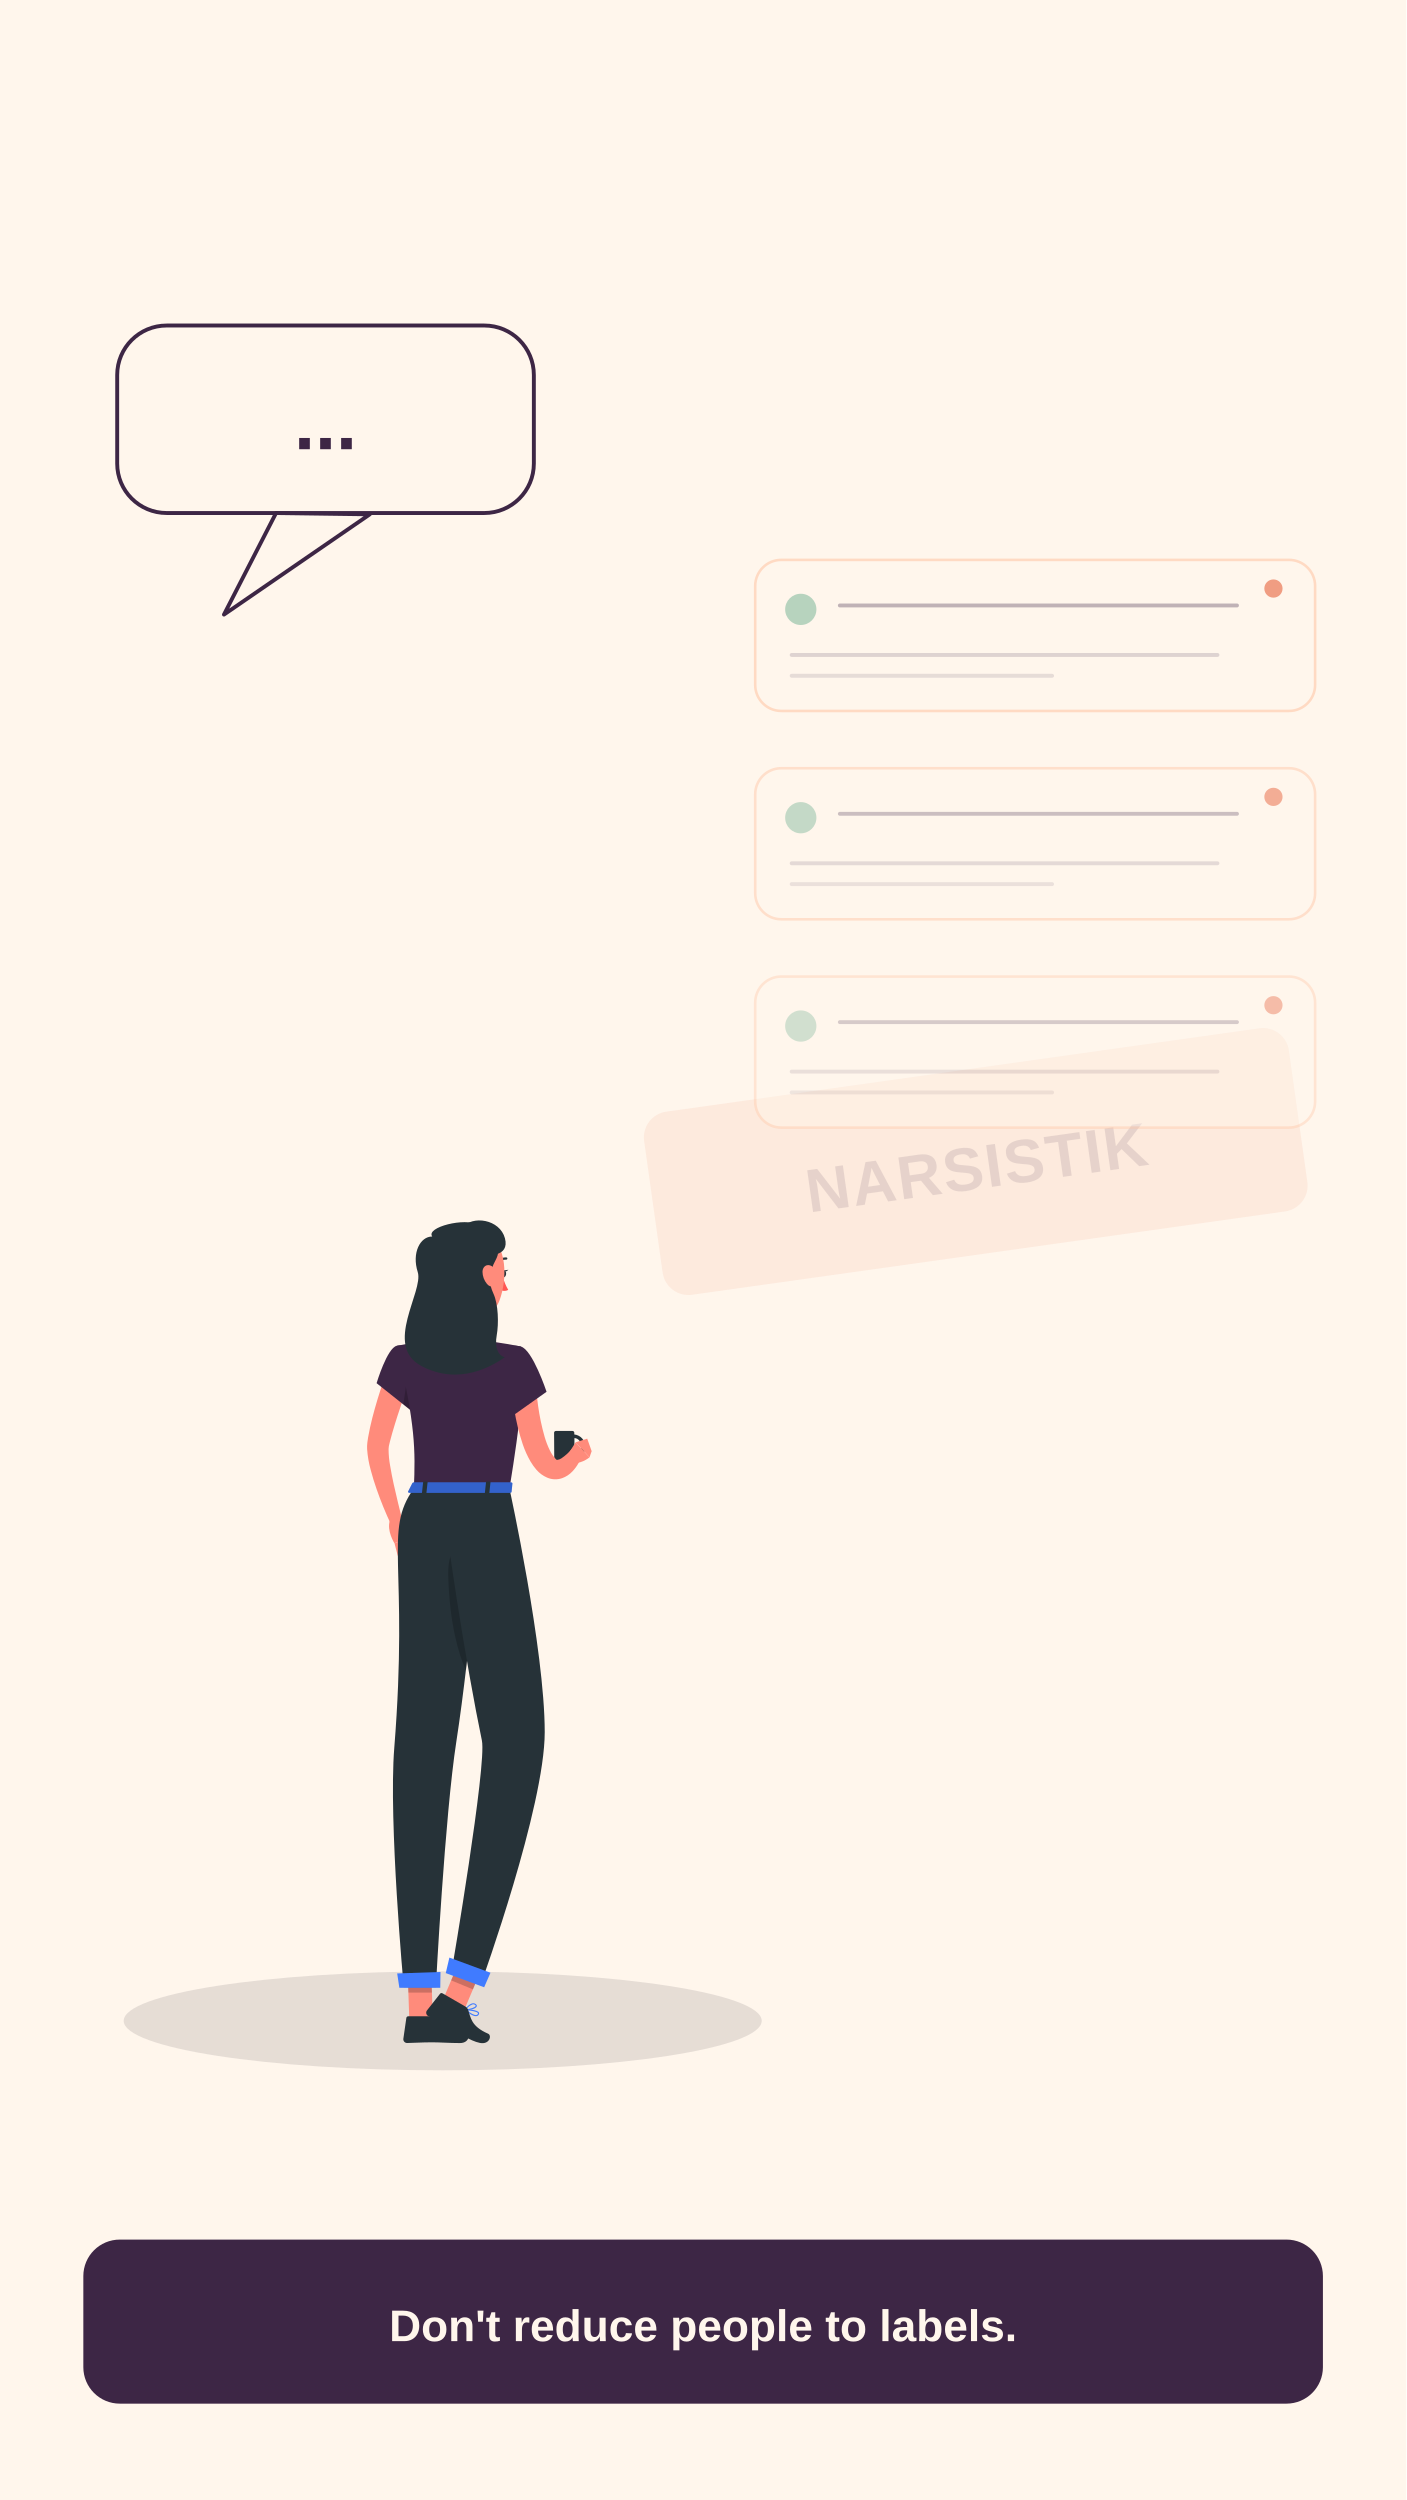
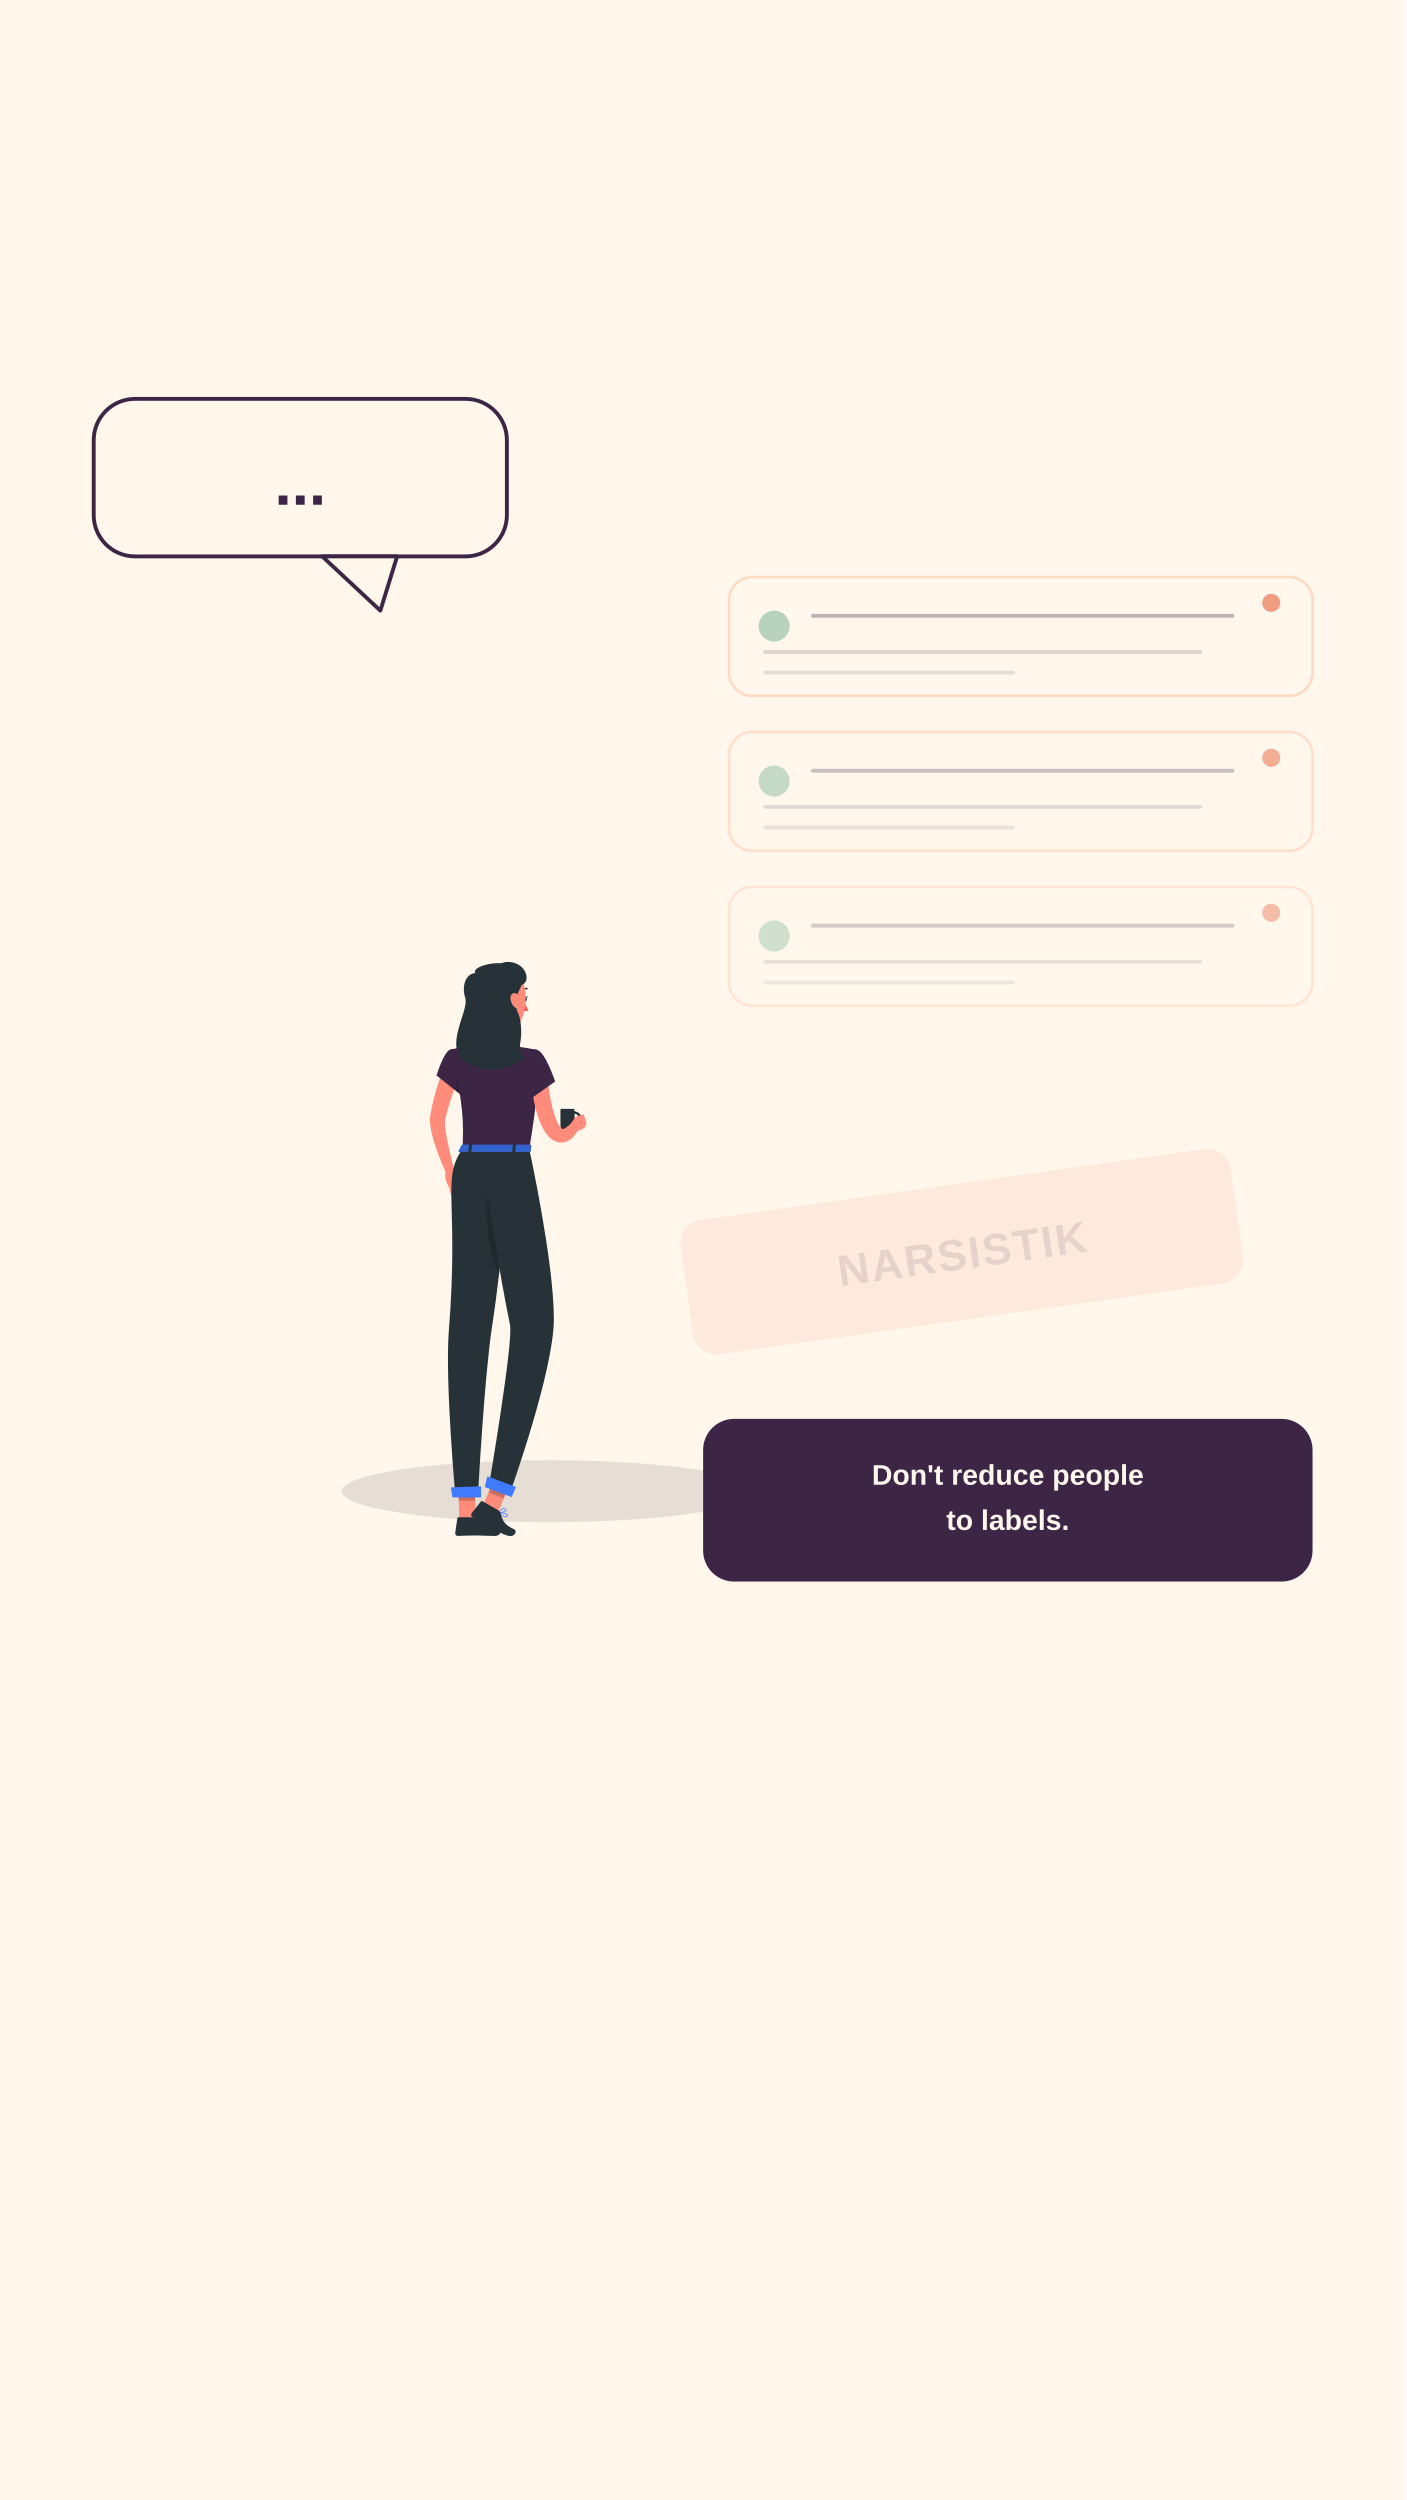
<svg xmlns="http://www.w3.org/2000/svg" width="1080" height="1920" viewBox="0 0 1080 1920" role="img" aria-labelledby="frame-title frame-desc" data-format="portrait-9x16" data-frame="4D">
  <rect x="0" y="0" width="1080" height="1920" fill="#FFF6EC" rx="0" id="scene-background" />
-   <g id="dina-isolation-shadow">
-     <ellipse cx="340" cy="1552" rx="245" ry="38" fill="#2A1F2D" opacity="0.12" />
-   </g>
-   <g id="fading-narcissistic-stamp" transform="rotate(-8 700 900)">
-     <rect x="500" y="828" width="500" height="142" fill="#E4572E" rx="20" opacity="0.08" />
-     <text x="750" y="920" fill="#3D2645" font-family="Arial, Helvetica, sans-serif" font-size="47" font-weight="700" text-anchor="middle" letter-spacing="1.4" opacity="0.12">
-       <tspan x="750" dy="0">NARSISTIK</tspan>
-     </text>
-   </g>
-   <g id="dina-empty-speech-bubble">
-     <rect x="90" y="250" width="320" height="144" fill="#FFF6EC" rx="38" stroke="#3D2645" stroke-width="3" />
-     <path d="M212,394 L172,472 L284,395 Z" fill="#FFF6EC" stroke="#3D2645" stroke-width="3" stroke-linecap="round" stroke-linejoin="round" />
-     <text x="250" y="345" fill="#3D2645" font-family="Arial, Helvetica, sans-serif" font-size="58" font-weight="700" text-anchor="middle" letter-spacing="0">
-       <tspan x="250" dy="0">...</tspan>
-     </text>
-   </g>
-   <g id="unanswered-group-notifications">
-     <g id="unanswered-notification-1" opacity="0.56">
-       <rect x="580" y="430" width="430" height="116" fill="#FFF6EC" rx="20" stroke="#FFC4A3" stroke-width="2" />
-       <circle cx="615" cy="468" r="12" fill="#7FB89A" />
-       <line x1="645" y1="465" x2="950" y2="465" stroke="#3D2645" stroke-width="3" stroke-linecap="round" opacity="0.58" />
-       <line x1="608" y1="503" x2="935" y2="503" stroke="#3D2645" stroke-width="3" stroke-linecap="round" opacity="0.3" />
-       <line x1="608" y1="519" x2="808" y2="519" stroke="#3D2645" stroke-width="3" stroke-linecap="round" opacity="0.23" />
-       <circle cx="978" cy="452" r="7" fill="#E4572E" />
+   <g id="short-video-safe-composition" transform="translate(4.54 16.79) scale(0.9916)">
+     <g id="dina-isolation-shadow">
+       <ellipse cx="420" cy="1138" rx="160" ry="24" fill="#2A1F2D" opacity="0.12" />
    </g>
-     <g id="unanswered-notification-2" opacity="0.46">
-       <rect x="580" y="590" width="430" height="116" fill="#FFF6EC" rx="20" stroke="#FFC4A3" stroke-width="2" />
-       <circle cx="615" cy="628" r="12" fill="#7FB89A" />
-       <line x1="645" y1="625" x2="950" y2="625" stroke="#3D2645" stroke-width="3" stroke-linecap="round" opacity="0.58" />
-       <line x1="608" y1="663" x2="935" y2="663" stroke="#3D2645" stroke-width="3" stroke-linecap="round" opacity="0.3" />
-       <line x1="608" y1="679" x2="808" y2="679" stroke="#3D2645" stroke-width="3" stroke-linecap="round" opacity="0.23" />
-       <circle cx="978" cy="612" r="7" fill="#E4572E" />
+     <g id="fading-narcissistic-stamp" transform="rotate(-8 740 950)">
+       <rect x="525" y="900" width="430" height="105" fill="#E4572E" rx="18" opacity="0.08" />
+       <text x="740" y="966" fill="#3D2645" font-family="Arial, Helvetica, sans-serif" font-size="34" font-weight="700" text-anchor="middle" letter-spacing="1.4" opacity="0.12">
+         <tspan x="740" dy="0">NARSISTIK</tspan>
+       </text>
    </g>
-     <g id="unanswered-notification-3" opacity="0.36">
-       <rect x="580" y="750" width="430" height="116" fill="#FFF6EC" rx="20" stroke="#FFC4A3" stroke-width="2" />
-       <circle cx="615" cy="788" r="12" fill="#7FB89A" />
-       <line x1="645" y1="785" x2="950" y2="785" stroke="#3D2645" stroke-width="3" stroke-linecap="round" opacity="0.58" />
-       <line x1="608" y1="823" x2="935" y2="823" stroke="#3D2645" stroke-width="3" stroke-linecap="round" opacity="0.3" />
-       <line x1="608" y1="839" x2="808" y2="839" stroke="#3D2645" stroke-width="3" stroke-linecap="round" opacity="0.23" />
-       <circle cx="978" cy="772" r="7" fill="#E4572E" />
+     <g id="dina-empty-speech-bubble">
+       <rect x="68" y="292" width="320" height="122" fill="#FFF6EC" rx="32" stroke="#3D2645" stroke-width="3" />
+       <path d="M245,414 L290,456 L303,414 Z" fill="#FFF6EC" stroke="#3D2645" stroke-width="3" stroke-linecap="round" stroke-linejoin="round" />
+       <text x="228" y="374" fill="#3D2645" font-family="Arial, Helvetica, sans-serif" font-size="48" font-weight="700" text-anchor="middle" letter-spacing="0">
+         <tspan x="228" dy="0">...</tspan>
+       </text>
+     </g>
+     <g id="unanswered-group-notifications">
+       <g id="unanswered-notification-1" opacity="0.56">
+         <rect x="560" y="430" width="452" height="92" fill="#FFF6EC" rx="18" stroke="#FFC4A3" stroke-width="2" />
+         <circle cx="595" cy="468" r="12" fill="#7FB89A" />
+         <line x1="625" y1="460" x2="950" y2="460" stroke="#3D2645" stroke-width="3" stroke-linecap="round" opacity="0.58" />
+         <line x1="588" y1="488" x2="925" y2="488" stroke="#3D2645" stroke-width="3" stroke-linecap="round" opacity="0.3" />
+         <line x1="588" y1="504" x2="780" y2="504" stroke="#3D2645" stroke-width="3" stroke-linecap="round" opacity="0.23" />
+         <circle cx="980" cy="450" r="7" fill="#E4572E" />
+       </g>
+       <g id="unanswered-notification-2" opacity="0.46">
+         <rect x="560" y="550" width="452" height="92" fill="#FFF6EC" rx="18" stroke="#FFC4A3" stroke-width="2" />
+         <circle cx="595" cy="588" r="12" fill="#7FB89A" />
+         <line x1="625" y1="580" x2="950" y2="580" stroke="#3D2645" stroke-width="3" stroke-linecap="round" opacity="0.58" />
+         <line x1="588" y1="608" x2="925" y2="608" stroke="#3D2645" stroke-width="3" stroke-linecap="round" opacity="0.3" />
+         <line x1="588" y1="624" x2="780" y2="624" stroke="#3D2645" stroke-width="3" stroke-linecap="round" opacity="0.23" />
+         <circle cx="980" cy="570" r="7" fill="#E4572E" />
+       </g>
+       <g id="unanswered-notification-3" opacity="0.36">
+         <rect x="560" y="670" width="452" height="92" fill="#FFF6EC" rx="18" stroke="#FFC4A3" stroke-width="2" />
+         <circle cx="595" cy="708" r="12" fill="#7FB89A" />
+         <line x1="625" y1="700" x2="950" y2="700" stroke="#3D2645" stroke-width="3" stroke-linecap="round" opacity="0.58" />
+         <line x1="588" y1="728" x2="925" y2="728" stroke="#3D2645" stroke-width="3" stroke-linecap="round" opacity="0.3" />
+         <line x1="588" y1="744" x2="780" y2="744" stroke="#3D2645" stroke-width="3" stroke-linecap="round" opacity="0.23" />
+         <circle cx="980" cy="690" r="7" fill="#E4572E" />
+       </g>
+     </g>
+     <svg x="130" y="540" width="760" height="760" viewBox="0 0 500 500" preserveAspectRatio="xMidYMid meet" overflow="hidden" aria-label="Co-workers · Rafiki illustration, Storyset Rafiki">
+       <g id="scoworkers-character-1">
+         <path d="M145.6,180.44l-2.12,6.33c-.72,2.11-1.44,4.23-2.11,6.34s-1.34,4.22-1.93,6.31c-.29,1.05-.58,2.08-.84,3.11l-.34,1.48a6.43,6.43,0,0,0-.1,1.05,33.47,33.47,0,0,0,.57,6c.34,2.13.79,4.29,1.25,6.46,1,4.33,2,8.72,3.11,13l-4,1.46a126.94,126.94,0,0,1-5.22-12.79c-.77-2.19-1.45-4.41-2.06-6.71a37.48,37.48,0,0,1-1.28-7.4,13.47,13.47,0,0,1,.08-2.33l.27-1.86c.21-1.19.43-2.37.69-3.51.51-2.3,1.07-4.55,1.71-6.77s1.28-4.43,2-6.61,1.43-4.35,2.27-6.53Z" style="fill:#ff8b7b" />
+         <path d="M142.7,229.57l5,5.9-7.44,3.08s-2.9-4.49-1.61-8.2Z" style="fill:#ff8b7b" />
+         <polygon points="146.72 242.33 141.42 242.97 140.27 238.55 147.71 235.47 146.72 242.33" style="fill:#ff8b7b" />
+         <path d="M157.43,408.18a10.27,10.27,0,0,1-2.22-.3.22.22,0,0,1-.15-.16.2.2,0,0,1,.09-.2c.29-.19,2.83-1.83,3.81-1.39a.68.68,0,0,1,.39.56,1.13,1.13,0,0,1-.33,1.05A2.37,2.37,0,0,1,157.43,408.18Zm-1.65-.59c1.45.3,2.55.25,3-.14a.77.77,0,0,0,.21-.71.3.3,0,0,0-.17-.25C158.28,406.26,156.81,407,155.78,407.59Z" style="fill:#407BFF" />
+         <path d="M155.26,407.88l-.1,0a.21.21,0,0,1-.1-.17c0-.11,0-2.52.92-3.32a1,1,0,0,1,.84-.27.69.69,0,0,1,.67.55c.19,1-1.33,2.75-2.13,3.21A.18.18,0,0,1,155.26,407.88Zm1.42-3.39a.65.65,0,0,0-.43.17,4.53,4.53,0,0,0-.78,2.64c.8-.64,1.75-2,1.63-2.57,0-.09-.07-.21-.33-.24Z" style="fill:#407BFF" />
+         <path d="M156,148.07c1,5,3,15-.45,18.35,0,0,1.35,5,10.59,5,10.16,0,4.85-5,4.85-5-5.54-1.32-5.4-5.43-4.43-9.3Z" style="fill:#ff8b7b" />
+         <path d="M177,139a.39.39,0,0,0,.33-.14,3.15,3.15,0,0,1,2.62-1.17.4.4,0,0,0,.44-.35.39.39,0,0,0-.34-.44,3.94,3.94,0,0,0-3.32,1.45.41.41,0,0,0,0,.56A.35.35,0,0,0,177,139Z" style="fill:#263238" />
+         <path d="M178.82,143.88a18.2,18.2,0,0,0,1.89,4.57,2.89,2.89,0,0,1-2.44.16Z" style="fill:#ff5652" />
+         <path d="M178.36,142.66c-.08.67.21,1.25.65,1.31s.86-.45.94-1.13-.22-1.25-.65-1.3S178.44,142,178.36,142.66Z" style="fill:#263238" />
+         <path d="M179.1,141.55l1.66-.27S179.79,142.44,179.1,141.55Z" style="fill:#263238" />
+         <polygon points="145.52 407.69 153.9 407.69 153.24 388.29 144.86 388.29 145.52 407.69" style="fill:#ff8b7b" />
+         <path d="M154.56,406.72h-9.41a.66.66,0,0,0-.67.57l-1.07,7.44a1.34,1.34,0,0,0,1.34,1.49c3.28-.05,4.86-.25,9-.25,2.55,0,6.27.27,9.78.27s3.7-3.48,2.24-3.79c-6.56-1.42-7.6-3.36-9.81-5.22A2.21,2.21,0,0,0,154.56,406.72Z" style="fill:#263238" />
+         <g style="opacity:0.2">
+           <polygon points="144.86 388.29 153.24 388.29 153.57 398.29 145.19 398.29 144.86 388.29" />
+         </g>
+         <path d="M156.07,137.7c-.46,8.3-.84,11.8,2.83,16.52,5.51,7.1,15.8,5.86,18.74-2.14,2.64-7.19,3-19.56-4.73-23.79A11.34,11.34,0,0,0,156.07,137.7Z" style="fill:#ff8b7b" />
+         <path d="M172.17,219.12s-4.87,57.49-9.91,89.89c-4.07,26.17-7.29,87.35-7.29,87.35H143.55s-5.44-59.08-3.37-85c5.23-65.49-4-77.09,6.95-92.27Z" style="fill:#263238" />
+         <path d="M159.37,250.15c.48,17.2,3.72,27.85,6.28,33.59,1.34-11.22,2.57-22.93,3.6-33.26C165.74,238.78,159,237.2,159.37,250.15Z" style="opacity:0.2" />
+         <path d="M165.31,404.48a.18.18,0,0,1,0-.19.21.21,0,0,1,.19-.13c.43,0,4.17.21,4.78,1.21a.64.64,0,0,1,0,.63,1.08,1.08,0,0,1-.79.65c-1.2.26-3.12-1.23-4.16-2.14Zm4.58,1.06c-.4-.52-2.36-.83-3.84-.94,1.45,1.19,2.69,1.81,3.35,1.67a.72.72,0,0,0,.52-.44.25.25,0,0,0,0-.25S169.9,405.55,169.89,405.54Z" style="fill:#407BFF" />
+         <path d="M165.31,404.48l0,0a.23.23,0,0,1,0-.2c.06-.08,1.35-1.94,2.7-2.17a1.43,1.43,0,0,1,1.12.25c.45.32.45.65.37.86-.34.9-3,1.48-4,1.37A.16.16,0,0,1,165.31,404.48Zm3.76-1.66a1,1,0,0,0-.18-.17,1.07,1.07,0,0,0-.82-.18,4.57,4.57,0,0,0-2.22,1.71c1.19,0,3.06-.59,3.27-1.13A.23.23,0,0,0,169.07,402.82Z" style="fill:#407BFF" />
+         <polygon points="157.27 401.38 165.08 404.41 168.15 397.15 172.17 387.65 172.64 386.54 164.84 383.5 164.3 384.75 160.41 393.95 157.27 401.38" style="fill:#ff8b7b" />
+         <polygon points="160.41 393.95 168.15 397.15 172.17 387.65 164.3 384.75 160.41 393.95" style="opacity:0.2" />
+         <path d="M181.15,219.12s12.53,57.14,12.53,86.55c0,26.57-22.36,88.62-22.36,88.62l-10.61-4.37s12.42-72.73,10.63-81.25c-5.19-24.72-13.83-78-13.74-89.55Z" style="fill:#263238" />
+         <path d="M165.47,403.25l-8.15-4.7a.67.67,0,0,0-.87.17l-4.64,5.91a1.35,1.35,0,0,0,.42,2c2.87,1.59,4.34,2.21,7.92,4.28,2.21,1.27,7,4.6,10.48,5.28s4.31-2.69,2.93-3.28c-6.16-2.67-6.14-5.76-7.13-8.48A2.2,2.2,0,0,0,165.47,403.25Z" style="fill:#263238" />
+         <polygon points="172.14 396.4 158.49 391.36 159.78 385.85 174.39 391.24 172.14 396.4" style="fill:#407BFF" />
+         <polygon points="156.54 396.58 141.99 396.58 141.22 391.48 156.62 390.96 156.54 396.58" style="fill:#407BFF" />
+         <path d="M133.9,181.61l8.41,6.7,5.05,4s.53-1.41,1.17-3.43c1.22-3.9,2.81-10.08,1.71-12.92-1.73-4.5-5-8.56-9.14-7.66C137.62,169.09,133.9,181.61,133.9,181.61Z" style="fill:#3D2645" />
+         <path d="M143.41,189.18l4,3.16s.53-1.41,1.17-3.43l-3-14.85Z" style="opacity:0.2" />
+         <path d="M204.19,199.84v-.69a.65.65,0,0,0-.71-.55l-5.77,0a.65.65,0,0,0-.7.56l.06,9.85a.86.86,0,0,0,.87.86l5.44,0a.88.88,0,0,0,.87-.88v-.37a4.42,4.42,0,0,0-.05-8.78Zm.05,7.48,0-6.18c1.35,0,2.51,1.4,2.52,3.07S205.59,207.31,204.24,207.32Z" style="fill:#263238" />
+         <path d="M185.15,168.57s4,1.4-4,50.55h-34c.57-13.84.59-22.38-6-50.8a100.28,100.28,0,0,1,14.45-1.9,107.4,107.4,0,0,1,15.44,0C177.63,167,185.15,168.57,185.15,168.57Z" style="fill:#3D2645" />
+         <path d="M190.07,178.18c.14,1.82.31,3.81.52,5.72s.46,3.84.73,5.74a79.2,79.2,0,0,0,2.33,11.07,30.41,30.41,0,0,0,1.89,4.88,12.07,12.07,0,0,0,2.07,3c.18.16.15.25.47.3a3.19,3.19,0,0,0,1.51-.54,17.64,17.64,0,0,0,3.74-3.38l3.77,1.93a18.63,18.63,0,0,1-1.41,3.14,14.35,14.35,0,0,1-2.14,2.92,9.29,9.29,0,0,1-3.66,2.42,7.33,7.33,0,0,1-5.37-.2,10.57,10.57,0,0,1-3.72-2.7,19.55,19.55,0,0,1-2.16-3,34.16,34.16,0,0,1-2.78-6.16,75.76,75.76,0,0,1-3-12.3q-.53-3.06-.84-6.15c-.22-2.07-.4-4.06-.49-6.23Z" style="fill:#ff8b7b" />
+         <path d="M185.15,168.57c4.17,1,9.18,16.1,9.18,16.1L180,194.83s-5.71-15.61-4.34-20C177.09,170.19,180.1,167.34,185.15,168.57Z" style="fill:#3D2645" />
+         <path d="M174.76,141.58c.75-3.53,2.28-3.82,2.53-7.58.18-2.62-2.45-5.94-7.17-8.67s-18.76.82-16.45,4.13c-4.28,0-7.32,5.82-5.14,12.65s-12.32,26.17,1.29,33.39,25.51-.22,29.67-3.11c-2.48-.64-3.64-3.56-2.88-7.78s.58-11.05-1.16-14.83S174.21,144.22,174.76,141.58Z" style="fill:#263238" />
+         <path d="M164.33,126.33c3.66-4.53,13.38-3,15.2,3.75s-6.45,6.8-10.2,4.63S161.54,129.79,164.33,126.33Z" style="fill:#263238" />
+         <path d="M171.55,142a6.93,6.93,0,0,0,1.58,4.3c1.35,1.65,3,.88,3.35-.9.35-1.61.08-4.4-1.65-5.41S171.58,140.17,171.55,142Z" style="fill:#ff8b7b" />
+         <path d="M202.28,206.38l2.39-3.74,4.94,5.33s-3.7,3.12-7,1.61Z" style="fill:#ff8b7b" />
+         <polygon points="208.79 201.33 210.37 205.79 209.61 207.97 204.67 202.64 208.79 201.33" style="fill:#ff8b7b" />
+         <path d="M146.62,217.13l-1.53,3c-.12.24.16.48.55.48h35.68c.3,0,.56-.15.58-.35l.3-3c0-.21-.24-.39-.58-.39H147.18A.61.61,0,0,0,146.62,217.13Z" style="fill:#407BFF" />
+         <path d="M146.62,217.13l-1.53,3c-.12.24.16.48.55.48h35.68c.3,0,.56-.15.58-.35l.3-3c0-.21-.24-.39-.58-.39H147.18A.61.61,0,0,0,146.62,217.13Z" style="opacity:0.2" />
+         <path d="M151.25,221h-.93c-.18,0-.32-.1-.31-.21l.44-4c0-.12.17-.21.35-.21h.93c.18,0,.32.09.31.21l-.44,4C151.59,220.88,151.43,221,151.25,221Z" style="fill:#263238" />
+         <path d="M173.61,221h-.92c-.18,0-.32-.1-.31-.21l.43-4c0-.12.17-.21.36-.21h.92c.18,0,.32.09.31.21l-.43,4C174,220.88,173.8,221,173.61,221Z" style="fill:#263238" />
+       </g>
+     </svg>
+     <g id="final-onscreen-text">
+       <rect x="540" y="1082" width="472" height="126" fill="#3D2645" rx="24" />
+       <text x="776" y="1133" fill="#FFF6EC" font-family="Arial, Helvetica, sans-serif" font-size="22" font-weight="700" text-anchor="middle" letter-spacing="0">
+         <tspan x="776" dy="0">Don't reduce people</tspan>
+       </text>
+       <text x="776" y="1168" fill="#FFF6EC" font-family="Arial, Helvetica, sans-serif" font-size="22" font-weight="700" text-anchor="middle" letter-spacing="0">
+         <tspan x="776" dy="0">to labels.</tspan>
+       </text>
    </g>
  </g>
-   <svg x="0" y="670" width="1080" height="1080" viewBox="0 0 500 500" preserveAspectRatio="xMidYMid meet" overflow="hidden" aria-label="Co-workers · Rafiki illustration, Storyset Rafiki">
-     <g id="scoworkers-character-1">
-       <path d="M145.6,180.44l-2.12,6.33c-.72,2.11-1.44,4.23-2.11,6.34s-1.34,4.22-1.93,6.31c-.29,1.05-.58,2.08-.84,3.11l-.34,1.48a6.43,6.43,0,0,0-.1,1.05,33.47,33.47,0,0,0,.57,6c.34,2.13.79,4.29,1.25,6.46,1,4.33,2,8.72,3.11,13l-4,1.46a126.94,126.94,0,0,1-5.22-12.79c-.77-2.19-1.45-4.41-2.06-6.71a37.48,37.48,0,0,1-1.28-7.4,13.47,13.47,0,0,1,.08-2.33l.27-1.86c.21-1.19.43-2.37.69-3.51.51-2.3,1.07-4.55,1.71-6.77s1.28-4.43,2-6.61,1.43-4.35,2.27-6.53Z" style="fill:#ff8b7b" />
-       <path d="M142.7,229.57l5,5.9-7.44,3.08s-2.9-4.49-1.61-8.2Z" style="fill:#ff8b7b" />
-       <polygon points="146.72 242.33 141.42 242.97 140.27 238.55 147.71 235.47 146.72 242.33" style="fill:#ff8b7b" />
-       <path d="M157.43,408.18a10.27,10.27,0,0,1-2.22-.3.22.22,0,0,1-.15-.16.2.2,0,0,1,.09-.2c.29-.19,2.83-1.83,3.81-1.39a.68.68,0,0,1,.39.56,1.13,1.13,0,0,1-.33,1.05A2.37,2.37,0,0,1,157.43,408.18Zm-1.65-.59c1.45.3,2.55.25,3-.14a.77.77,0,0,0,.21-.71.3.3,0,0,0-.17-.25C158.28,406.26,156.81,407,155.78,407.59Z" style="fill:#407BFF" />
-       <path d="M155.26,407.88l-.1,0a.21.21,0,0,1-.1-.17c0-.11,0-2.52.92-3.32a1,1,0,0,1,.84-.27.69.69,0,0,1,.67.55c.19,1-1.33,2.75-2.13,3.21A.18.18,0,0,1,155.26,407.88Zm1.42-3.39a.65.65,0,0,0-.43.17,4.53,4.53,0,0,0-.78,2.64c.8-.64,1.75-2,1.63-2.57,0-.09-.07-.21-.33-.24Z" style="fill:#407BFF" />
-       <path d="M156,148.07c1,5,3,15-.45,18.35,0,0,1.35,5,10.59,5,10.16,0,4.85-5,4.85-5-5.54-1.32-5.4-5.43-4.43-9.3Z" style="fill:#ff8b7b" />
-       <path d="M177,139a.39.39,0,0,0,.33-.14,3.15,3.15,0,0,1,2.62-1.17.4.4,0,0,0,.44-.35.39.39,0,0,0-.34-.44,3.94,3.94,0,0,0-3.32,1.45.41.41,0,0,0,0,.56A.35.35,0,0,0,177,139Z" style="fill:#263238" />
-       <path d="M178.82,143.88a18.2,18.2,0,0,0,1.89,4.57,2.89,2.89,0,0,1-2.44.16Z" style="fill:#ff5652" />
-       <path d="M178.36,142.66c-.08.67.21,1.25.65,1.31s.86-.45.94-1.13-.22-1.25-.65-1.3S178.44,142,178.36,142.66Z" style="fill:#263238" />
-       <path d="M179.1,141.55l1.66-.27S179.79,142.44,179.1,141.55Z" style="fill:#263238" />
-       <polygon points="145.52 407.69 153.9 407.69 153.24 388.29 144.86 388.29 145.52 407.69" style="fill:#ff8b7b" />
-       <path d="M154.56,406.72h-9.41a.66.66,0,0,0-.67.57l-1.07,7.44a1.34,1.34,0,0,0,1.34,1.49c3.28-.05,4.86-.25,9-.25,2.55,0,6.27.27,9.78.27s3.7-3.48,2.24-3.79c-6.56-1.42-7.6-3.36-9.81-5.22A2.21,2.21,0,0,0,154.56,406.72Z" style="fill:#263238" />
-       <g style="opacity:0.2">
-         <polygon points="144.86 388.29 153.24 388.29 153.57 398.29 145.19 398.29 144.86 388.29" />
-       </g>
-       <path d="M156.07,137.7c-.46,8.3-.84,11.8,2.83,16.52,5.51,7.1,15.8,5.86,18.74-2.14,2.64-7.19,3-19.56-4.73-23.79A11.34,11.34,0,0,0,156.07,137.7Z" style="fill:#ff8b7b" />
-       <path d="M172.17,219.12s-4.87,57.49-9.91,89.89c-4.07,26.17-7.29,87.35-7.29,87.35H143.55s-5.44-59.08-3.37-85c5.23-65.49-4-77.09,6.95-92.27Z" style="fill:#263238" />
-       <path d="M159.37,250.15c.48,17.2,3.72,27.85,6.28,33.59,1.34-11.22,2.57-22.93,3.6-33.26C165.74,238.78,159,237.2,159.37,250.15Z" style="opacity:0.2" />
-       <path d="M165.31,404.48a.18.18,0,0,1,0-.19.21.21,0,0,1,.19-.13c.43,0,4.17.21,4.78,1.21a.64.64,0,0,1,0,.63,1.08,1.08,0,0,1-.79.65c-1.2.26-3.12-1.23-4.16-2.14Zm4.58,1.06c-.4-.52-2.36-.83-3.84-.94,1.45,1.19,2.69,1.81,3.35,1.67a.72.72,0,0,0,.52-.44.25.25,0,0,0,0-.25S169.9,405.55,169.89,405.54Z" style="fill:#407BFF" />
-       <path d="M165.31,404.48l0,0a.23.23,0,0,1,0-.2c.06-.08,1.35-1.94,2.7-2.17a1.43,1.43,0,0,1,1.12.25c.45.32.45.65.37.86-.34.9-3,1.48-4,1.37A.16.16,0,0,1,165.31,404.48Zm3.76-1.66a1,1,0,0,0-.18-.17,1.07,1.07,0,0,0-.82-.18,4.57,4.57,0,0,0-2.22,1.71c1.19,0,3.06-.59,3.27-1.13A.23.23,0,0,0,169.07,402.82Z" style="fill:#407BFF" />
-       <polygon points="157.27 401.38 165.08 404.41 168.15 397.15 172.17 387.65 172.64 386.54 164.84 383.5 164.3 384.75 160.41 393.95 157.27 401.38" style="fill:#ff8b7b" />
-       <polygon points="160.41 393.95 168.15 397.15 172.17 387.65 164.3 384.75 160.41 393.95" style="opacity:0.2" />
-       <path d="M181.15,219.12s12.53,57.14,12.53,86.55c0,26.57-22.36,88.62-22.36,88.62l-10.61-4.37s12.42-72.73,10.63-81.25c-5.19-24.72-13.83-78-13.74-89.55Z" style="fill:#263238" />
-       <path d="M165.47,403.25l-8.15-4.7a.67.67,0,0,0-.87.17l-4.64,5.91a1.35,1.35,0,0,0,.42,2c2.87,1.59,4.34,2.21,7.92,4.28,2.21,1.27,7,4.6,10.48,5.28s4.31-2.69,2.93-3.28c-6.16-2.67-6.14-5.76-7.13-8.48A2.2,2.2,0,0,0,165.47,403.25Z" style="fill:#263238" />
-       <polygon points="172.14 396.4 158.49 391.36 159.78 385.85 174.39 391.24 172.14 396.4" style="fill:#407BFF" />
-       <polygon points="156.54 396.58 141.99 396.58 141.22 391.48 156.62 390.96 156.54 396.58" style="fill:#407BFF" />
-       <path d="M133.9,181.61l8.41,6.7,5.05,4s.53-1.41,1.17-3.43c1.22-3.9,2.81-10.08,1.71-12.92-1.73-4.5-5-8.56-9.14-7.66C137.62,169.09,133.9,181.61,133.9,181.61Z" style="fill:#3D2645" />
-       <path d="M143.41,189.18l4,3.16s.53-1.41,1.17-3.43l-3-14.85Z" style="opacity:0.2" />
-       <path d="M204.19,199.84v-.69a.65.65,0,0,0-.71-.55l-5.77,0a.65.65,0,0,0-.7.56l.06,9.85a.86.86,0,0,0,.87.86l5.44,0a.88.88,0,0,0,.87-.88v-.37a4.42,4.42,0,0,0-.05-8.78Zm.05,7.48,0-6.18c1.35,0,2.51,1.4,2.52,3.07S205.59,207.31,204.24,207.32Z" style="fill:#263238" />
-       <path d="M185.15,168.57s4,1.4-4,50.55h-34c.57-13.84.59-22.38-6-50.8a100.28,100.28,0,0,1,14.45-1.9,107.4,107.4,0,0,1,15.44,0C177.63,167,185.15,168.57,185.15,168.57Z" style="fill:#3D2645" />
-       <path d="M190.07,178.18c.14,1.82.31,3.81.52,5.72s.46,3.84.73,5.74a79.2,79.2,0,0,0,2.33,11.07,30.41,30.41,0,0,0,1.89,4.88,12.07,12.07,0,0,0,2.07,3c.18.16.15.25.47.3a3.19,3.19,0,0,0,1.51-.54,17.64,17.64,0,0,0,3.74-3.38l3.77,1.93a18.63,18.63,0,0,1-1.41,3.14,14.35,14.35,0,0,1-2.14,2.92,9.29,9.29,0,0,1-3.66,2.42,7.33,7.33,0,0,1-5.37-.2,10.57,10.57,0,0,1-3.72-2.7,19.55,19.55,0,0,1-2.16-3,34.16,34.16,0,0,1-2.78-6.16,75.76,75.76,0,0,1-3-12.3q-.53-3.06-.84-6.15c-.22-2.07-.4-4.06-.49-6.23Z" style="fill:#ff8b7b" />
-       <path d="M185.15,168.57c4.17,1,9.18,16.1,9.18,16.1L180,194.83s-5.71-15.61-4.34-20C177.09,170.19,180.1,167.34,185.15,168.57Z" style="fill:#3D2645" />
-       <path d="M174.76,141.58c.75-3.53,2.28-3.82,2.53-7.58.18-2.62-2.45-5.94-7.17-8.67s-18.76.82-16.45,4.13c-4.28,0-7.32,5.82-5.14,12.65s-12.32,26.17,1.29,33.39,25.51-.22,29.67-3.11c-2.48-.64-3.64-3.56-2.88-7.78s.58-11.05-1.16-14.83S174.21,144.22,174.76,141.58Z" style="fill:#263238" />
-       <path d="M164.33,126.33c3.66-4.53,13.38-3,15.2,3.75s-6.45,6.8-10.2,4.63S161.54,129.79,164.33,126.33Z" style="fill:#263238" />
-       <path d="M171.55,142a6.93,6.93,0,0,0,1.58,4.3c1.35,1.65,3,.88,3.35-.9.35-1.61.08-4.4-1.65-5.41S171.58,140.17,171.55,142Z" style="fill:#ff8b7b" />
-       <path d="M202.28,206.38l2.39-3.74,4.94,5.33s-3.7,3.12-7,1.61Z" style="fill:#ff8b7b" />
-       <polygon points="208.79 201.33 210.37 205.79 209.61 207.97 204.67 202.64 208.79 201.33" style="fill:#ff8b7b" />
-       <path d="M146.62,217.13l-1.53,3c-.12.24.16.48.55.48h35.68c.3,0,.56-.15.58-.35l.3-3c0-.21-.24-.39-.58-.39H147.18A.61.61,0,0,0,146.62,217.13Z" style="fill:#407BFF" />
-       <path d="M146.62,217.13l-1.53,3c-.12.24.16.48.55.48h35.68c.3,0,.56-.15.58-.35l.3-3c0-.21-.24-.39-.58-.39H147.18A.61.61,0,0,0,146.62,217.13Z" style="opacity:0.2" />
-       <path d="M151.25,221h-.93c-.18,0-.32-.1-.31-.21l.44-4c0-.12.17-.21.35-.21h.93c.18,0,.32.09.31.21l-.44,4C151.59,220.88,151.43,221,151.25,221Z" style="fill:#263238" />
-       <path d="M173.61,221h-.92c-.18,0-.32-.1-.31-.21l.43-4c0-.12.17-.21.36-.21h.92c.18,0,.32.09.31.21l-.43,4C174,220.88,173.8,221,173.61,221Z" style="fill:#263238" />
-     </g>
-   </svg>
-   <g id="final-onscreen-text">
-     <rect x="64" y="1720" width="952" height="126" fill="#3D2645" rx="28" />
-     <text x="540" y="1798" fill="#FFF6EC" font-family="Arial, Helvetica, sans-serif" font-size="34" font-weight="700" text-anchor="middle" letter-spacing="0">
-       <tspan x="540" dy="0">Don't reduce people to labels.</tspan>
-     </text>
-   </g>
</svg>
